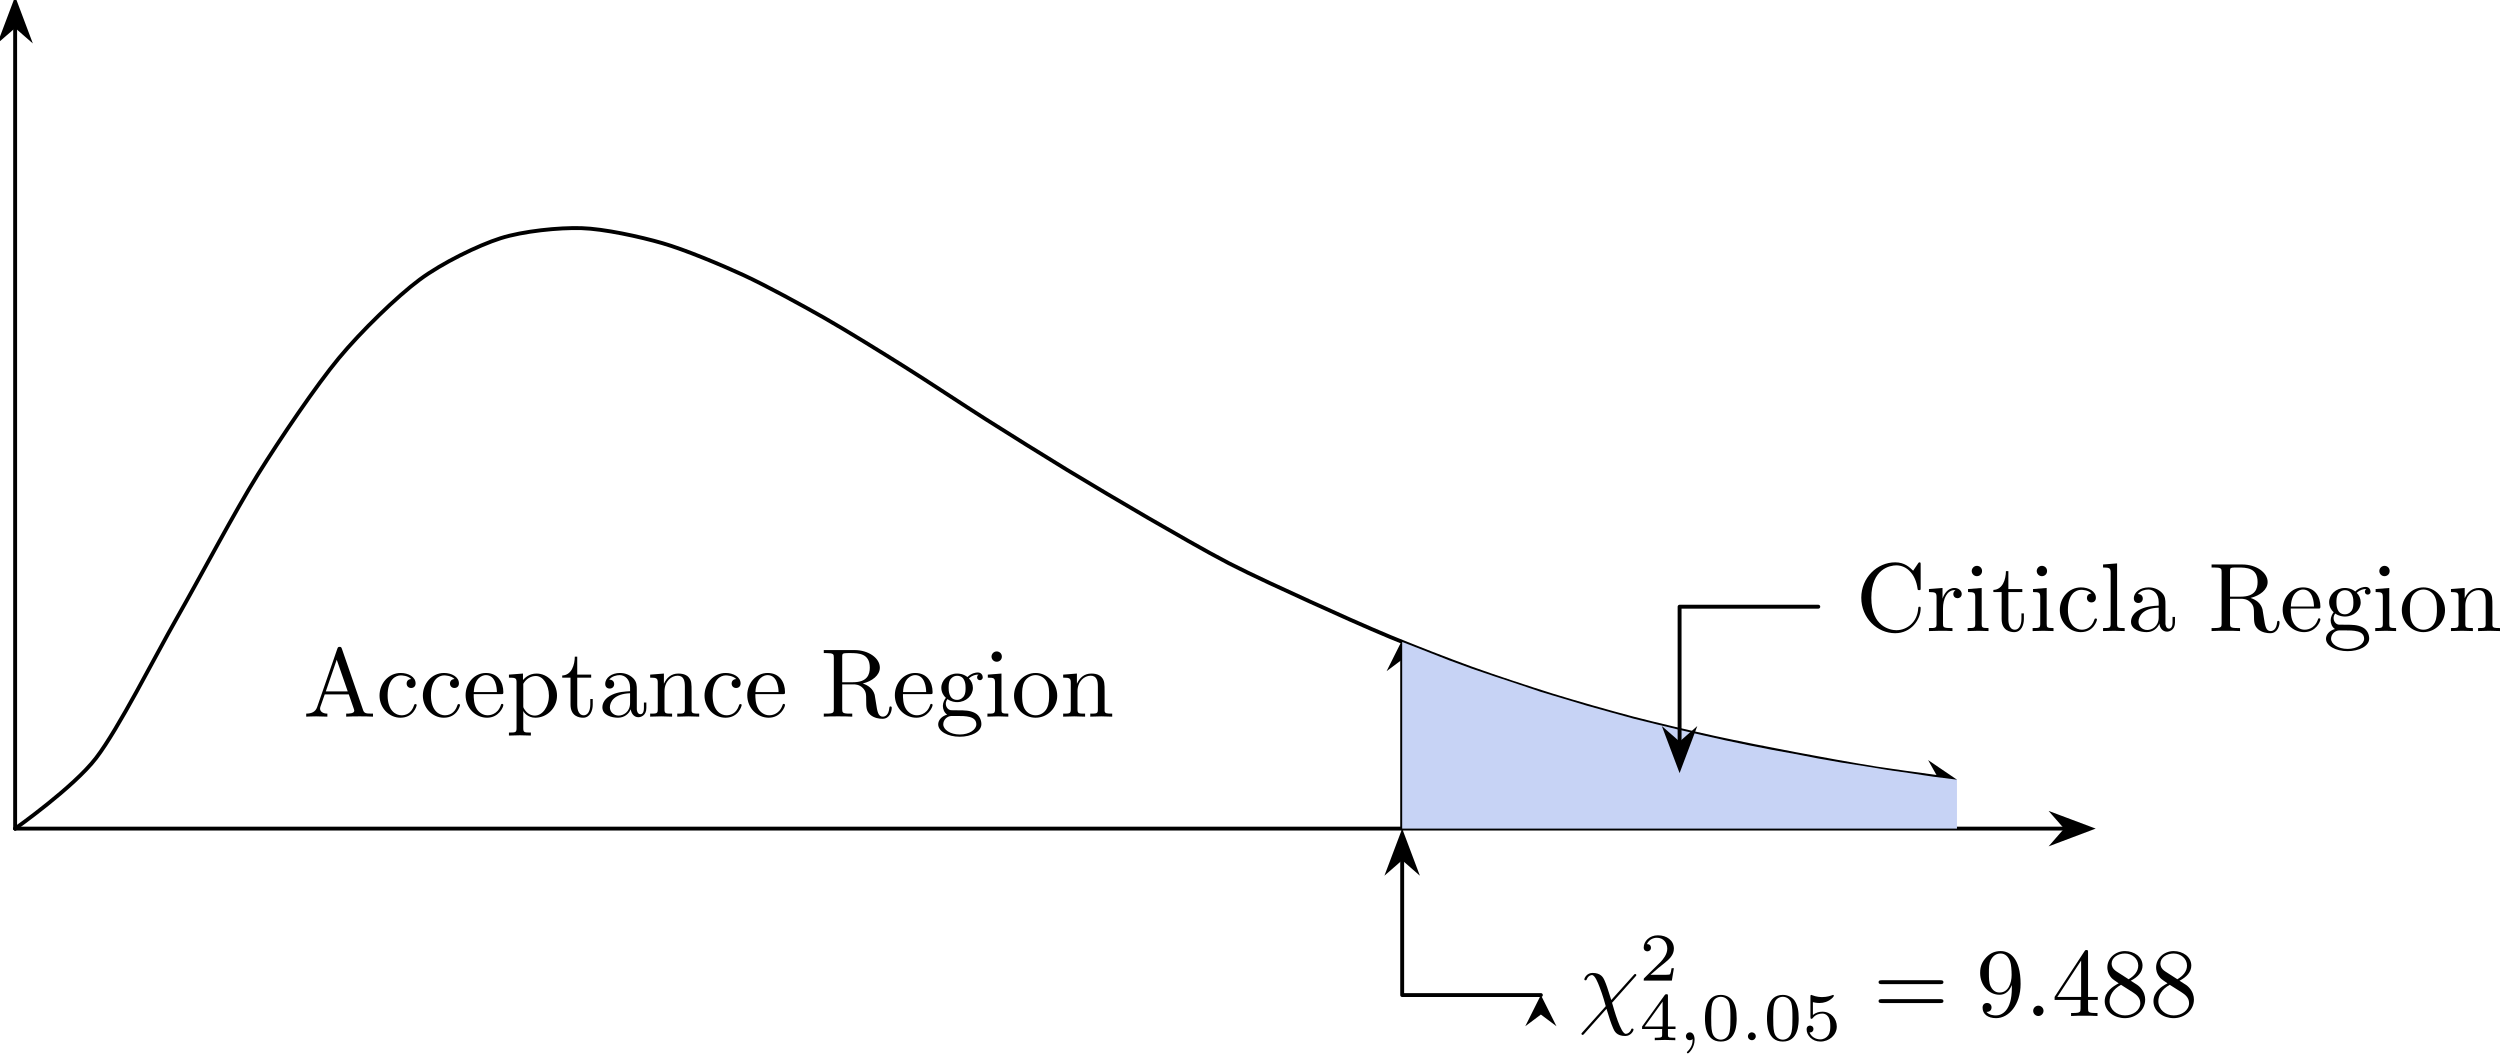
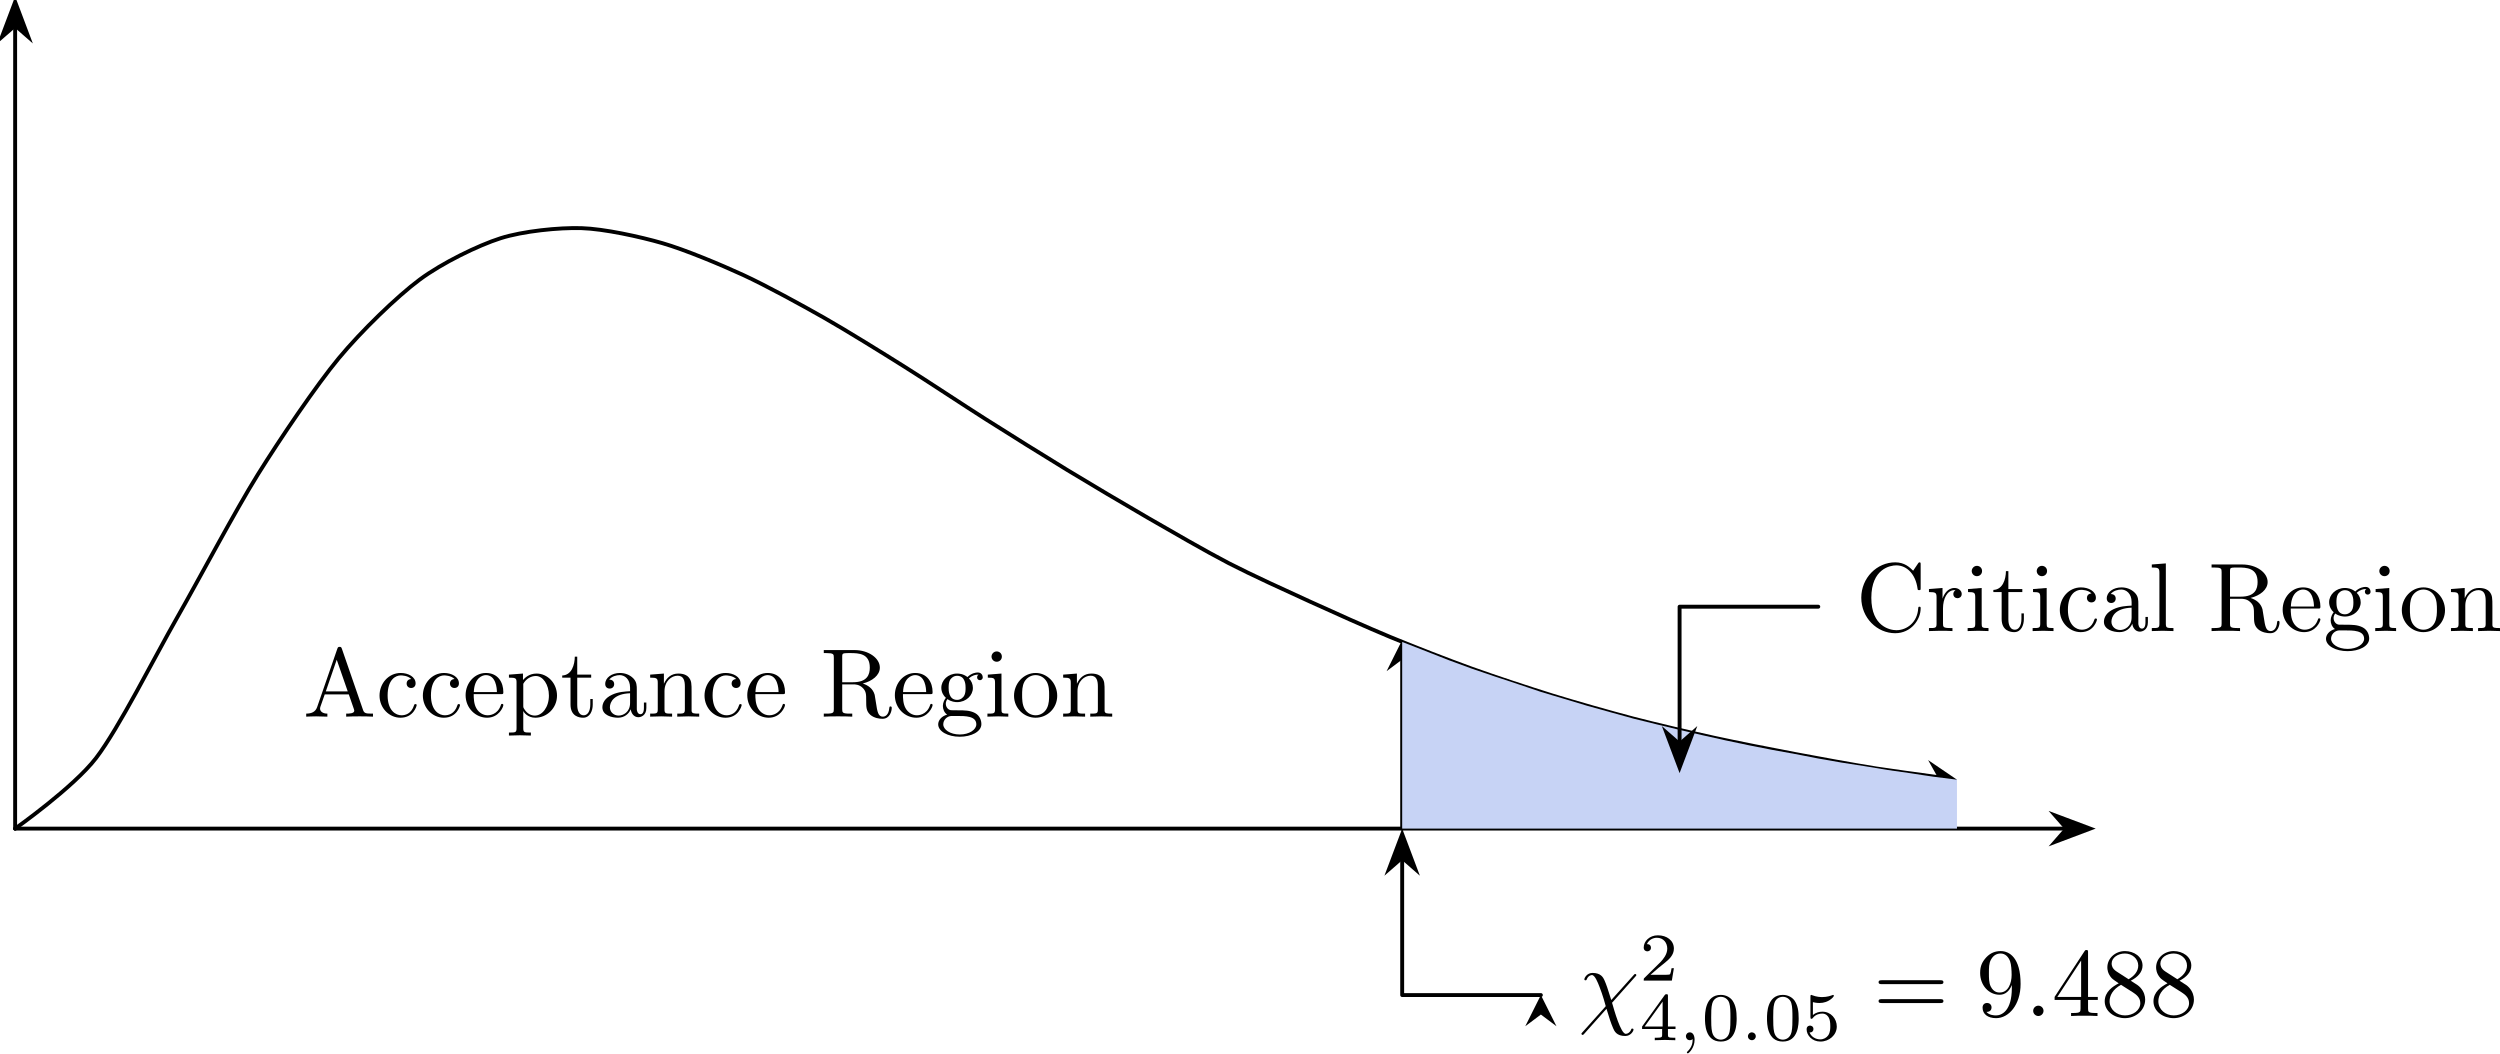
<svg xmlns="http://www.w3.org/2000/svg" xmlns:xlink="http://www.w3.org/1999/xlink" version="1.1" width="357.647pt" height="150.695pt" viewBox="38.527 .793 357.647 150.695">
  <defs>
    <path id="g11-58" d="M1.583-.398C1.583-.649 1.374-.802 1.186-.802C.955-.802 .781-.614 .781-.404C.781-.153 .99 0 1.179 0C1.409 0 1.583-.188 1.583-.398Z" />
    <path id="g11-59" d="M1.471-.112C1.471 .272 1.402 .718 .928 1.165C.9 1.193 .879 1.213 .879 1.248C.879 1.297 .934 1.346 .976 1.346C1.074 1.346 1.667 .788 1.667-.042C1.667-.474 1.499-.802 1.179-.802C.948-.802 .781-.621 .781-.404C.781-.181 .941 0 1.186 0C1.353 0 1.465-.112 1.471-.112Z" />
    <path id="g13-48" d="M3.599-2.225C3.599-2.992 3.508-3.543 3.187-4.031C2.971-4.352 2.538-4.631 1.981-4.631C.363-4.631 .363-2.727 .363-2.225S.363 .139 1.981 .139S3.599-1.723 3.599-2.225ZM1.981-.056C1.66-.056 1.234-.244 1.095-.816C.997-1.227 .997-1.799 .997-2.315C.997-2.824 .997-3.354 1.102-3.738C1.248-4.289 1.695-4.435 1.981-4.435C2.357-4.435 2.72-4.205 2.845-3.801C2.957-3.424 2.964-2.922 2.964-2.315C2.964-1.799 2.964-1.283 2.873-.844C2.734-.209 2.26-.056 1.981-.056Z" />
    <path id="g13-50" d="M3.522-1.269H3.285C3.264-1.116 3.194-.704 3.103-.635C3.048-.593 2.511-.593 2.413-.593H1.13C1.862-1.241 2.106-1.437 2.525-1.764C3.041-2.176 3.522-2.608 3.522-3.271C3.522-4.115 2.783-4.631 1.89-4.631C1.025-4.631 .439-4.024 .439-3.382C.439-3.027 .739-2.992 .809-2.992C.976-2.992 1.179-3.11 1.179-3.361C1.179-3.487 1.13-3.731 .767-3.731C.983-4.226 1.458-4.38 1.785-4.38C2.483-4.38 2.845-3.836 2.845-3.271C2.845-2.664 2.413-2.183 2.19-1.932L.509-.272C.439-.209 .439-.195 .439 0H3.313L3.522-1.269Z" />
    <path id="g13-52" d="M3.689-1.144V-1.395H2.915V-4.505C2.915-4.652 2.915-4.7 2.762-4.7C2.678-4.7 2.65-4.7 2.58-4.603L.272-1.395V-1.144H2.322V-.572C2.322-.335 2.322-.251 1.757-.251H1.569V0C1.918-.014 2.364-.028 2.615-.028C2.873-.028 3.32-.014 3.668 0V-.251H3.48C2.915-.251 2.915-.335 2.915-.572V-1.144H3.689ZM2.371-3.947V-1.395H.53L2.371-3.947Z" />
    <path id="g13-53" d="M1.081-3.891C1.437-3.801 1.646-3.801 1.757-3.801C2.678-3.801 3.222-4.428 3.222-4.533C3.222-4.61 3.173-4.631 3.138-4.631C3.124-4.631 3.11-4.631 3.082-4.61C2.915-4.547 2.545-4.407 2.029-4.407C1.834-4.407 1.465-4.421 1.011-4.596C.941-4.631 .928-4.631 .921-4.631C.83-4.631 .83-4.554 .83-4.442V-2.385C.83-2.267 .83-2.183 .941-2.183C1.004-2.183 1.011-2.197 1.081-2.28C1.381-2.664 1.806-2.72 2.05-2.72C2.469-2.72 2.657-2.385 2.692-2.329C2.817-2.099 2.859-1.834 2.859-1.43C2.859-1.22 2.859-.809 2.65-.502C2.476-.251 2.176-.084 1.834-.084C1.381-.084 .914-.335 .739-.795C1.004-.774 1.137-.948 1.137-1.137C1.137-1.437 .879-1.492 .788-1.492C.774-1.492 .439-1.492 .439-1.116C.439-.488 1.011 .139 1.848 .139C2.741 .139 3.522-.523 3.522-1.402C3.522-2.19 2.922-2.915 2.057-2.915C1.75-2.915 1.388-2.838 1.081-2.573V-3.891Z" />
    <use id="g10-31" xlink:href="#g4-31" transform="scale(.913242)" />
    <use id="g10-58" xlink:href="#g4-58" transform="scale(.913242)" />
    <path id="g4-31" d="M6.36-4.396C6.48-4.516 6.48-4.538 6.48-4.571C6.48-4.636 6.436-4.702 6.349-4.702C6.284-4.702 6.24-4.647 6.175-4.571L3.676-1.789C3.24-3.175 3.153-3.447 2.902-4.025C2.782-4.276 2.542-4.822 1.582-4.822C.949-4.822 .665-4.255 .665-4.102C.665-4.091 .665-3.993 .796-3.993C.895-3.993 .916-4.058 .938-4.113C1.102-4.538 1.451-4.582 1.516-4.582C1.844-4.582 2.171-3.753 2.356-3.273C2.705-2.411 3.055-1.145 3.055-1.113C3.055-1.102 3.055-1.08 2.967-.993L.458 1.811C.338 1.931 .338 1.953 .338 1.985C.338 2.051 .404 2.116 .469 2.116C.545 2.116 .6 2.04 .644 1.996L3.142-.807C3.491 .327 3.622 .753 3.884 1.364C4.025 1.691 4.265 2.236 5.236 2.236C5.869 2.236 6.164 1.669 6.164 1.527C6.164 1.473 6.142 1.407 6.033 1.407S5.913 1.451 5.88 1.56C5.782 1.822 5.509 1.996 5.302 1.996C4.745 1.996 4.004-.644 3.764-1.484L6.36-4.396Z" />
    <path id="g4-58" d="M2.095-.578C2.095-.895 1.833-1.156 1.516-1.156S.938-.895 .938-.578S1.2 0 1.516 0S2.095-.262 2.095-.578Z" />
    <use id="g12-52" xlink:href="#g7-52" transform="scale(.913242)" />
    <use id="g12-56" xlink:href="#g7-56" transform="scale(.913242)" />
    <use id="g12-57" xlink:href="#g7-57" transform="scale(.913242)" />
    <use id="g12-61" xlink:href="#g7-61" transform="scale(.913242)" />
    <use id="g12-65" xlink:href="#g7-65" transform="scale(.913242)" />
    <use id="g12-67" xlink:href="#g7-67" transform="scale(.913242)" />
    <use id="g12-82" xlink:href="#g7-82" transform="scale(.913242)" />
    <use id="g12-97" xlink:href="#g7-97" transform="scale(.913242)" />
    <use id="g12-99" xlink:href="#g7-99" transform="scale(.913242)" />
    <use id="g12-101" xlink:href="#g7-101" transform="scale(.913242)" />
    <use id="g12-103" xlink:href="#g7-103" transform="scale(.913242)" />
    <use id="g12-105" xlink:href="#g7-105" transform="scale(.913242)" />
    <use id="g12-108" xlink:href="#g7-108" transform="scale(.913242)" />
    <use id="g12-110" xlink:href="#g7-110" transform="scale(.913242)" />
    <use id="g12-111" xlink:href="#g7-111" transform="scale(.913242)" />
    <use id="g12-112" xlink:href="#g7-112" transform="scale(.913242)" />
    <use id="g12-114" xlink:href="#g7-114" transform="scale(.913242)" />
    <use id="g12-116" xlink:href="#g7-116" transform="scale(.913242)" />
    <path id="g7-52" d="M3.207-1.8V-.851C3.207-.458 3.185-.338 2.378-.338H2.149V0C2.596-.033 3.164-.033 3.622-.033S4.658-.033 5.105 0V-.338H4.876C4.069-.338 4.047-.458 4.047-.851V-1.8H5.138V-2.138H4.047V-7.102C4.047-7.32 4.047-7.385 3.873-7.385C3.775-7.385 3.742-7.385 3.655-7.255L.305-2.138V-1.8H3.207ZM3.273-2.138H.611L3.273-6.207V-2.138Z" />
    <path id="g7-56" d="M1.778-4.985C1.276-5.313 1.233-5.684 1.233-5.869C1.233-6.535 1.942-6.993 2.716-6.993C3.513-6.993 4.211-6.425 4.211-5.64C4.211-5.018 3.785-4.495 3.131-4.113L1.778-4.985ZM3.371-3.949C4.156-4.353 4.691-4.92 4.691-5.64C4.691-6.644 3.72-7.265 2.727-7.265C1.636-7.265 .753-6.458 .753-5.444C.753-5.247 .775-4.756 1.233-4.244C1.353-4.113 1.756-3.84 2.029-3.655C1.396-3.338 .458-2.727 .458-1.647C.458-.491 1.571 .24 2.716 .24C3.949 .24 4.985-.665 4.985-1.833C4.985-2.225 4.865-2.716 4.451-3.175C4.244-3.404 4.069-3.513 3.371-3.949ZM2.28-3.491L3.622-2.64C3.927-2.433 4.44-2.105 4.44-1.44C4.44-.633 3.622-.065 2.727-.065C1.789-.065 1.004-.742 1.004-1.647C1.004-2.28 1.353-2.978 2.28-3.491Z" />
    <path id="g7-57" d="M4.004-3.469V-3.12C4.004-.567 2.869-.065 2.236-.065C2.051-.065 1.462-.087 1.167-.458C1.647-.458 1.735-.775 1.735-.96C1.735-1.298 1.473-1.462 1.233-1.462C1.058-1.462 .731-1.364 .731-.938C.731-.207 1.32 .24 2.247 .24C3.655 .24 4.985-1.244 4.985-3.589C4.985-6.524 3.731-7.265 2.76-7.265C2.16-7.265 1.625-7.069 1.156-6.578C.709-6.087 .458-5.629 .458-4.811C.458-3.447 1.418-2.378 2.64-2.378C3.305-2.378 3.753-2.836 4.004-3.469ZM2.651-2.629C2.476-2.629 1.975-2.629 1.636-3.316C1.44-3.72 1.44-4.265 1.44-4.8C1.44-5.389 1.44-5.902 1.669-6.305C1.964-6.851 2.378-6.993 2.76-6.993C3.262-6.993 3.622-6.622 3.807-6.131C3.938-5.782 3.982-5.095 3.982-4.593C3.982-3.687 3.611-2.629 2.651-2.629Z" />
    <path id="g7-61" d="M7.495-3.567C7.658-3.567 7.865-3.567 7.865-3.785S7.658-4.004 7.505-4.004H.971C.818-4.004 .611-4.004 .611-3.785S.818-3.567 .982-3.567H7.495ZM7.505-1.451C7.658-1.451 7.865-1.451 7.865-1.669S7.658-1.887 7.495-1.887H.982C.818-1.887 .611-1.887 .611-1.669S.818-1.451 .971-1.451H7.505Z" />
    <path id="g7-65" d="M4.342-7.593C4.287-7.735 4.265-7.811 4.091-7.811S3.884-7.745 3.829-7.593L1.571-1.069C1.375-.513 .938-.349 .349-.338V0C.6-.011 1.069-.033 1.462-.033C1.8-.033 2.367-.011 2.716 0V-.338C2.171-.338 1.898-.611 1.898-.895C1.898-.927 1.909-1.036 1.92-1.058L2.422-2.487H5.116L5.695-.818C5.705-.775 5.727-.709 5.727-.665C5.727-.338 5.116-.338 4.822-.338V0C5.215-.033 5.978-.033 6.393-.033C6.862-.033 7.364-.022 7.822 0V-.338H7.625C6.971-.338 6.818-.415 6.698-.775L4.342-7.593ZM3.764-6.371L4.996-2.825H2.542L3.764-6.371Z" />
    <path id="g7-67" d="M.611-3.731C.611-1.473 2.378 .24 4.407 .24C6.185 .24 7.255-1.276 7.255-2.542C7.255-2.651 7.255-2.727 7.113-2.727C6.993-2.727 6.993-2.662 6.982-2.553C6.895-.993 5.727-.098 4.538-.098C3.873-.098 1.735-.469 1.735-3.72C1.735-6.982 3.862-7.353 4.527-7.353C5.716-7.353 6.687-6.36 6.905-4.767C6.927-4.615 6.927-4.582 7.08-4.582C7.255-4.582 7.255-4.615 7.255-4.844V-7.429C7.255-7.615 7.255-7.691 7.135-7.691C7.091-7.691 7.047-7.691 6.96-7.56L6.415-6.753C6.011-7.145 5.455-7.691 4.407-7.691C2.367-7.691 .611-5.956 .611-3.731Z" />
    <path id="g7-82" d="M2.444-3.851V-6.676C2.444-6.927 2.444-7.058 2.684-7.091C2.793-7.113 3.109-7.113 3.327-7.113C4.309-7.113 5.531-7.069 5.531-5.487C5.531-4.735 5.269-3.851 3.655-3.851H2.444ZM4.745-3.709C5.804-3.971 6.655-4.636 6.655-5.487C6.655-6.535 5.411-7.451 3.807-7.451H.382V-7.113H.644C1.484-7.113 1.505-6.993 1.505-6.6V-.851C1.505-.458 1.484-.338 .644-.338H.382V0C.775-.033 1.549-.033 1.975-.033S3.175-.033 3.567 0V-.338H3.305C2.465-.338 2.444-.458 2.444-.851V-3.611H3.698C3.873-3.611 4.331-3.611 4.713-3.24C5.127-2.847 5.127-2.509 5.127-1.778C5.127-1.069 5.127-.633 5.575-.218C6.022 .175 6.622 .24 6.949 .24C7.8 .24 7.985-.655 7.985-.96C7.985-1.025 7.985-1.145 7.844-1.145C7.724-1.145 7.724-1.047 7.713-.971C7.647-.196 7.265 0 6.993 0C6.458 0 6.371-.556 6.218-1.571L6.076-2.444C5.88-3.142 5.345-3.502 4.745-3.709Z" />
    <path id="g7-97" d="M3.633-.829C3.676-.393 3.971 .065 4.484 .065C4.713 .065 5.378-.087 5.378-.971V-1.582H5.105V-.971C5.105-.338 4.833-.273 4.713-.273C4.353-.273 4.309-.764 4.309-.818V-3C4.309-3.458 4.309-3.884 3.916-4.287C3.491-4.713 2.945-4.887 2.422-4.887C1.527-4.887 .775-4.375 .775-3.655C.775-3.327 .993-3.142 1.276-3.142C1.582-3.142 1.778-3.36 1.778-3.644C1.778-3.775 1.724-4.135 1.222-4.145C1.516-4.527 2.051-4.647 2.4-4.647C2.935-4.647 3.556-4.222 3.556-3.251V-2.847C3-2.815 2.236-2.782 1.549-2.455C.731-2.084 .458-1.516 .458-1.036C.458-.153 1.516 .12 2.204 .12C2.924 .12 3.425-.316 3.633-.829ZM3.556-2.618V-1.527C3.556-.491 2.771-.12 2.28-.12C1.745-.12 1.298-.502 1.298-1.047C1.298-1.647 1.756-2.553 3.556-2.618Z" />
    <path id="g7-99" d="M1.276-2.378C1.276-4.156 2.171-4.615 2.749-4.615C2.847-4.615 3.535-4.604 3.916-4.211C3.469-4.178 3.404-3.851 3.404-3.709C3.404-3.425 3.6-3.207 3.905-3.207C4.189-3.207 4.407-3.393 4.407-3.72C4.407-4.462 3.578-4.887 2.738-4.887C1.375-4.887 .371-3.709 .371-2.356C.371-.96 1.451 .12 2.716 .12C4.178 .12 4.527-1.189 4.527-1.298S4.418-1.407 4.385-1.407C4.287-1.407 4.265-1.364 4.244-1.298C3.927-.284 3.218-.153 2.815-.153C2.236-.153 1.276-.622 1.276-2.378Z" />
    <path id="g7-101" d="M1.222-2.749C1.287-4.375 2.204-4.647 2.575-4.647C3.698-4.647 3.807-3.175 3.807-2.749H1.222ZM1.211-2.52H4.255C4.495-2.52 4.527-2.52 4.527-2.749C4.527-3.829 3.938-4.887 2.575-4.887C1.309-4.887 .305-3.764 .305-2.4C.305-.938 1.451 .12 2.705 .12C4.036 .12 4.527-1.091 4.527-1.298C4.527-1.407 4.44-1.429 4.385-1.429C4.287-1.429 4.265-1.364 4.244-1.276C3.862-.153 2.88-.153 2.771-.153C2.225-.153 1.789-.48 1.538-.884C1.211-1.407 1.211-2.127 1.211-2.52Z" />
    <path id="g7-103" d="M2.422-1.876C1.473-1.876 1.473-2.967 1.473-3.218C1.473-3.513 1.484-3.862 1.647-4.135C1.735-4.265 1.985-4.571 2.422-4.571C3.371-4.571 3.371-3.48 3.371-3.229C3.371-2.935 3.36-2.585 3.196-2.313C3.109-2.182 2.858-1.876 2.422-1.876ZM1.156-1.451C1.156-1.495 1.156-1.745 1.342-1.964C1.767-1.658 2.215-1.625 2.422-1.625C3.436-1.625 4.189-2.378 4.189-3.218C4.189-3.622 4.015-4.025 3.742-4.276C4.135-4.647 4.527-4.702 4.724-4.702C4.745-4.702 4.8-4.702 4.833-4.691C4.713-4.647 4.658-4.527 4.658-4.396C4.658-4.211 4.8-4.08 4.975-4.08C5.084-4.08 5.291-4.156 5.291-4.407C5.291-4.593 5.16-4.942 4.735-4.942C4.516-4.942 4.036-4.876 3.578-4.429C3.12-4.789 2.662-4.822 2.422-4.822C1.407-4.822 .655-4.069 .655-3.229C.655-2.749 .895-2.335 1.167-2.105C1.025-1.942 .829-1.582 .829-1.2C.829-.862 .971-.447 1.309-.229C.655-.044 .305 .425 .305 .862C.305 1.647 1.385 2.247 2.716 2.247C4.004 2.247 5.138 1.691 5.138 .84C5.138 .458 4.985-.098 4.429-.404C3.851-.709 3.218-.709 2.553-.709C2.28-.709 1.811-.709 1.735-.72C1.385-.764 1.156-1.102 1.156-1.451ZM2.727 1.996C1.625 1.996 .873 1.44 .873 .862C.873 .36 1.287-.044 1.767-.076H2.411C3.349-.076 4.571-.076 4.571 .862C4.571 1.451 3.796 1.996 2.727 1.996Z" />
    <path id="g7-105" d="M1.931-4.822L.404-4.702V-4.364C1.113-4.364 1.211-4.298 1.211-3.764V-.829C1.211-.338 1.091-.338 .36-.338V0C.709-.011 1.298-.033 1.56-.033C1.942-.033 2.324-.011 2.695 0V-.338C1.975-.338 1.931-.393 1.931-.818V-4.822ZM1.975-6.72C1.975-7.069 1.702-7.298 1.396-7.298C1.058-7.298 .818-7.004 .818-6.72C.818-6.425 1.058-6.142 1.396-6.142C1.702-6.142 1.975-6.371 1.975-6.72Z" />
    <path id="g7-108" d="M1.931-7.571L.36-7.451V-7.113C1.124-7.113 1.211-7.036 1.211-6.502V-.829C1.211-.338 1.091-.338 .36-.338V0C.72-.011 1.298-.033 1.571-.033S2.378-.011 2.782 0V-.338C2.051-.338 1.931-.338 1.931-.829V-7.571Z" />
    <path id="g7-110" d="M1.2-3.753V-.829C1.2-.338 1.08-.338 .349-.338V0C.731-.011 1.287-.033 1.582-.033C1.865-.033 2.433-.011 2.804 0V-.338C2.073-.338 1.953-.338 1.953-.829V-2.836C1.953-3.971 2.727-4.582 3.425-4.582C4.113-4.582 4.233-3.993 4.233-3.371V-.829C4.233-.338 4.113-.338 3.382-.338V0C3.764-.011 4.32-.033 4.615-.033C4.898-.033 5.465-.011 5.836 0V-.338C5.269-.338 4.996-.338 4.985-.665V-2.749C4.985-3.687 4.985-4.025 4.647-4.418C4.495-4.604 4.135-4.822 3.502-4.822C2.705-4.822 2.193-4.353 1.887-3.676V-4.822L.349-4.702V-4.364C1.113-4.364 1.2-4.287 1.2-3.753Z" />
    <path id="g7-111" d="M5.138-2.335C5.138-3.731 4.047-4.887 2.727-4.887C1.364-4.887 .305-3.698 .305-2.335C.305-.927 1.44 .12 2.716 .12C4.036 .12 5.138-.949 5.138-2.335ZM2.727-.153C2.258-.153 1.778-.382 1.484-.884C1.211-1.364 1.211-2.029 1.211-2.422C1.211-2.847 1.211-3.436 1.473-3.916C1.767-4.418 2.28-4.647 2.716-4.647C3.196-4.647 3.665-4.407 3.949-3.938S4.233-2.836 4.233-2.422C4.233-2.029 4.233-1.44 3.993-.96C3.753-.469 3.273-.153 2.727-.153Z" />
    <path id="g7-112" d="M1.876-4.102V-4.822L.305-4.702V-4.364C1.08-4.364 1.156-4.298 1.156-3.818V1.287C1.156 1.778 1.036 1.778 .305 1.778V2.116C.676 2.105 1.244 2.084 1.527 2.084C1.822 2.084 2.378 2.105 2.76 2.116V1.778C2.029 1.778 1.909 1.778 1.909 1.287V-.545V-.644C1.964-.469 2.422 .12 3.251 .12C4.549 .12 5.684-.949 5.684-2.356C5.684-3.742 4.625-4.822 3.404-4.822C2.553-4.822 2.095-4.342 1.876-4.102ZM1.909-1.244V-3.676C2.225-4.233 2.76-4.549 3.316-4.549C4.113-4.549 4.778-3.589 4.778-2.356C4.778-1.036 4.015-.12 3.207-.12C2.771-.12 2.356-.338 2.062-.785C1.909-1.015 1.909-1.025 1.909-1.244Z" />
    <path id="g7-114" d="M1.822-3.622V-4.822L.305-4.702V-4.364C1.069-4.364 1.156-4.287 1.156-3.753V-.829C1.156-.338 1.036-.338 .305-.338V0C.731-.011 1.244-.033 1.549-.033C1.985-.033 2.498-.033 2.935 0V-.338H2.705C1.898-.338 1.876-.458 1.876-.851V-2.531C1.876-3.611 2.335-4.582 3.164-4.582C3.24-4.582 3.262-4.582 3.284-4.571C3.251-4.56 3.033-4.429 3.033-4.145C3.033-3.84 3.262-3.676 3.502-3.676C3.698-3.676 3.971-3.807 3.971-4.156S3.633-4.822 3.164-4.822C2.367-4.822 1.975-4.091 1.822-3.622Z" />
    <path id="g7-116" d="M1.887-4.364H3.447V-4.702H1.887V-6.709H1.615C1.604-5.815 1.276-4.647 .207-4.604V-4.364H1.135V-1.353C1.135-.011 2.149 .12 2.542 .12C3.316 .12 3.622-.655 3.622-1.353V-1.975H3.349V-1.375C3.349-.567 3.022-.153 2.618-.153C1.887-.153 1.887-1.145 1.887-1.331V-4.364Z" />
  </defs>
  <g id="page1" transform="matrix(1.4 0 0 1.4 0 0)">
    <path d="M29.066 85.238H238.601" stroke="#000" fill="none" stroke-width=".399" stroke-linecap="round" stroke-linejoin="round" />
    <path d="M241.102 85.238L237.527 83.895L238.703 85.238L237.527 86.586Z" />
    <path d="M241.102 85.238L237.527 83.895L238.703 85.238L237.527 86.586Z" stroke="#000" fill="none" stroke-width=".399" stroke-miterlimit="10" stroke-linecap="round" />
    <path d="M29.066 85.238V3.262" stroke="#000" fill="none" stroke-width=".399" stroke-miterlimit="10" stroke-linecap="round" stroke-linejoin="round" />
    <path d="M29.066 .766L27.719 4.336L29.066 3.164L30.41 4.336Z" />
    <path d="M29.066 .766L27.719 4.336L29.066 3.164L30.41 4.336Z" stroke="#000" fill="none" stroke-width=".399" stroke-miterlimit="10" stroke-linecap="round" />
    <path d="M29.066 85.238C29.066 85.238 35.039 81.02 37.332 78.031C39.629 75.043 43.309 67.727 45.602 63.707C47.895 59.684 51.574 52.73 53.871 49.047C56.164 45.367 59.844 39.934 62.137 37.172C64.43 34.406 68.109 30.84 70.406 29.137C72.699 27.438 76.379 25.641 78.672 24.91C80.969 24.18 84.644 23.809 86.941 23.879C89.234 23.949 92.914 24.75 95.207 25.414C97.504 26.078 101.18 27.613 103.477 28.672C105.769 29.73 109.449 31.742 111.742 33.047C114.039 34.355 117.719 36.641 120.012 38.082C122.305 39.52 125.984 41.969 128.277 43.422C130.574 44.879 134.254 47.18 136.547 48.574S142.519 52.152 144.816 53.477C147.109 54.801 150.789 56.93 153.082 58.117S159.055 60.98 161.351 62.027C163.644 63.078 167.324 64.723 169.617 65.672C171.91 66.625 175.59 68.055 177.887 68.883C180.18 69.711 183.859 70.926 186.152 71.637C188.449 72.348 192.125 73.394 194.422 73.996C196.715 74.594 200.394 75.453 202.687 75.957C204.984 76.461 208.664 77.184 210.957 77.617C213.25 78.051 216.93 78.723 219.223 79.09C220.695 79.32 223.672 79.727 225.625 79.988" stroke="#000" fill="none" stroke-width=".399" stroke-miterlimit="10" stroke-linecap="round" stroke-linejoin="round" />
    <path d="M227.492 80.238L224.543 78.234L225.515 79.973L224.121 81.395" />
    <path d="M170.801 85.238V67.957" stroke="#000" fill="none" stroke-width=".399" stroke-miterlimit="10" stroke-linecap="round" stroke-linejoin="round" />
    <path d="M170.801 65.965L169.207 69.152L170.801 67.957L172.394 69.152" />
    <path d="M170.801 66.164C170.801 66.164 172.508 66.832 173.164 67.086C173.816 67.344 174.867 67.762 175.523 68.012C176.18 68.262 177.23 68.648 177.887 68.883C178.543 69.113 179.594 69.469 180.25 69.688C180.902 69.906 181.957 70.246 182.609 70.469C183.266 70.688 184.316 71.055 184.973 71.266C185.629 71.473 186.68 71.773 187.336 71.973C187.992 72.168 189.043 72.492 189.695 72.684C190.351 72.871 191.402 73.16 192.058 73.34C192.715 73.523 193.766 73.824 194.422 73.996C195.078 74.164 196.129 74.418 196.781 74.578C197.437 74.738 198.488 74.992 199.144 75.148C199.801 75.305 200.851 75.551 201.508 75.699C202.164 75.848 203.215 76.082 203.871 76.227C204.523 76.367 205.574 76.59 206.23 76.723C206.887 76.855 207.937 77.066 208.594 77.188C209.25 77.312 210.301 77.492 210.957 77.617C211.609 77.738 212.664 77.953 213.316 78.074C213.973 78.195 215.023 78.383 215.68 78.488C216.336 78.598 217.387 78.75 218.043 78.855S219.75 79.148 220.402 79.246C221.058 79.348 222.109 79.488 222.766 79.582C223.422 79.68 224.473 79.852 225.129 79.941C225.785 80.031 227.492 80.238 227.492 80.238V82.688V85.238H170.801V75.602Z" fill="#c7d3f5" />
    <path d="M213.32 62.562H199.148V76.504" stroke="#000" fill="none" stroke-width=".399" stroke-miterlimit="10" stroke-linecap="round" stroke-linejoin="round" />
    <path d="M199.148 79L200.492 75.43L199.148 76.605L197.801 75.43Z" />
    <path d="M199.148 79L200.492 75.43L199.148 76.605L197.801 75.43Z" stroke="#000" fill="none" stroke-width=".399" stroke-miterlimit="10" stroke-linecap="round" />
    <path d="M184.973 102.246H170.801V88.301" stroke="#000" fill="none" stroke-width=".399" stroke-miterlimit="10" stroke-linecap="round" stroke-linejoin="round" />
    <path d="M170.801 85.805L169.453 89.379L170.801 88.203L172.144 89.379Z" />
    <path d="M170.801 85.805L169.453 89.379L170.801 88.203L172.144 89.379Z" stroke="#000" fill="none" stroke-width=".399" stroke-miterlimit="10" stroke-linecap="round" />
    <path d="M184.973 102.246L183.379 105.433L184.973 104.238L186.567 105.433" />
    <g transform="matrix(1 0 0 1 188.0899 -20.1868)">
      <use x="29.066" y="85.239" xlink:href="#g12-67" />
      <use x="36.261" y="85.239" xlink:href="#g12-114" />
      <use x="40.163" y="85.239" xlink:href="#g12-105" />
      <use x="42.931" y="85.239" xlink:href="#g12-116" />
      <use x="46.805" y="85.239" xlink:href="#g12-105" />
      <use x="49.573" y="85.239" xlink:href="#g12-99" />
-       <use x="54" y="85.239" xlink:href="#g12-108" />
-       <use x="56.768" y="85.239" xlink:href="#g12-97" />
+       <use x="54" y="85.239" xlink:href="#g12-97" />
+       <use x="58.982" y="85.239" xlink:href="#g12-108" />
      <use x="65.07" y="85.239" xlink:href="#g12-82" />
      <use x="72.404" y="85.239" xlink:href="#g12-101" />
      <use x="76.832" y="85.239" xlink:href="#g12-103" />
      <use x="81.813" y="85.239" xlink:href="#g12-105" />
      <use x="84.58" y="85.239" xlink:href="#g12-111" />
      <use x="89.562" y="85.239" xlink:href="#g12-110" />
    </g>
    <g transform="matrix(1 0 0 1 29.4246 -11.4417)">
      <use x="29.066" y="85.239" xlink:href="#g12-65" />
      <use x="36.538" y="85.239" xlink:href="#g12-99" />
      <use x="40.966" y="85.239" xlink:href="#g12-99" />
      <use x="45.394" y="85.239" xlink:href="#g12-101" />
      <use x="49.822" y="85.239" xlink:href="#g12-112" />
      <use x="55.356" y="85.239" xlink:href="#g12-116" />
      <use x="59.231" y="85.239" xlink:href="#g12-97" />
      <use x="64.212" y="85.239" xlink:href="#g12-110" />
      <use x="69.747" y="85.239" xlink:href="#g12-99" />
      <use x="74.175" y="85.239" xlink:href="#g12-101" />
      <use x="81.924" y="85.239" xlink:href="#g12-82" />
      <use x="89.257" y="85.239" xlink:href="#g12-101" />
      <use x="93.685" y="85.239" xlink:href="#g12-103" />
      <use x="98.666" y="85.239" xlink:href="#g12-105" />
      <use x="101.434" y="85.239" xlink:href="#g12-111" />
      <use x="106.415" y="85.239" xlink:href="#g12-110" />
    </g>
    <g transform="matrix(1 0 0 1 159.7429 19.1484)">
      <use x="29.066" y="85.239" xlink:href="#g10-31" />
      <use x="35.3" y="81.623" xlink:href="#g13-50" />
      <use x="35.3" y="87.711" xlink:href="#g13-52" />
      <use x="39.271" y="87.711" xlink:href="#g11-59" />
      <use x="41.637" y="87.711" xlink:href="#g13-48" />
      <use x="45.608" y="87.711" xlink:href="#g11-58" />
      <use x="47.974" y="87.711" xlink:href="#g13-48" />
      <use x="51.946" y="87.711" xlink:href="#g13-53" />
      <use x="59.182" y="85.239" xlink:href="#g12-61" />
      <use x="69.698" y="85.239" xlink:href="#g12-57" />
      <use x="74.68" y="85.239" xlink:href="#g10-58" />
      <use x="77.447" y="85.239" xlink:href="#g12-52" />
      <use x="82.428" y="85.239" xlink:href="#g12-56" />
      <use x="87.41" y="85.239" xlink:href="#g12-56" />
    </g>
  </g>
</svg>
